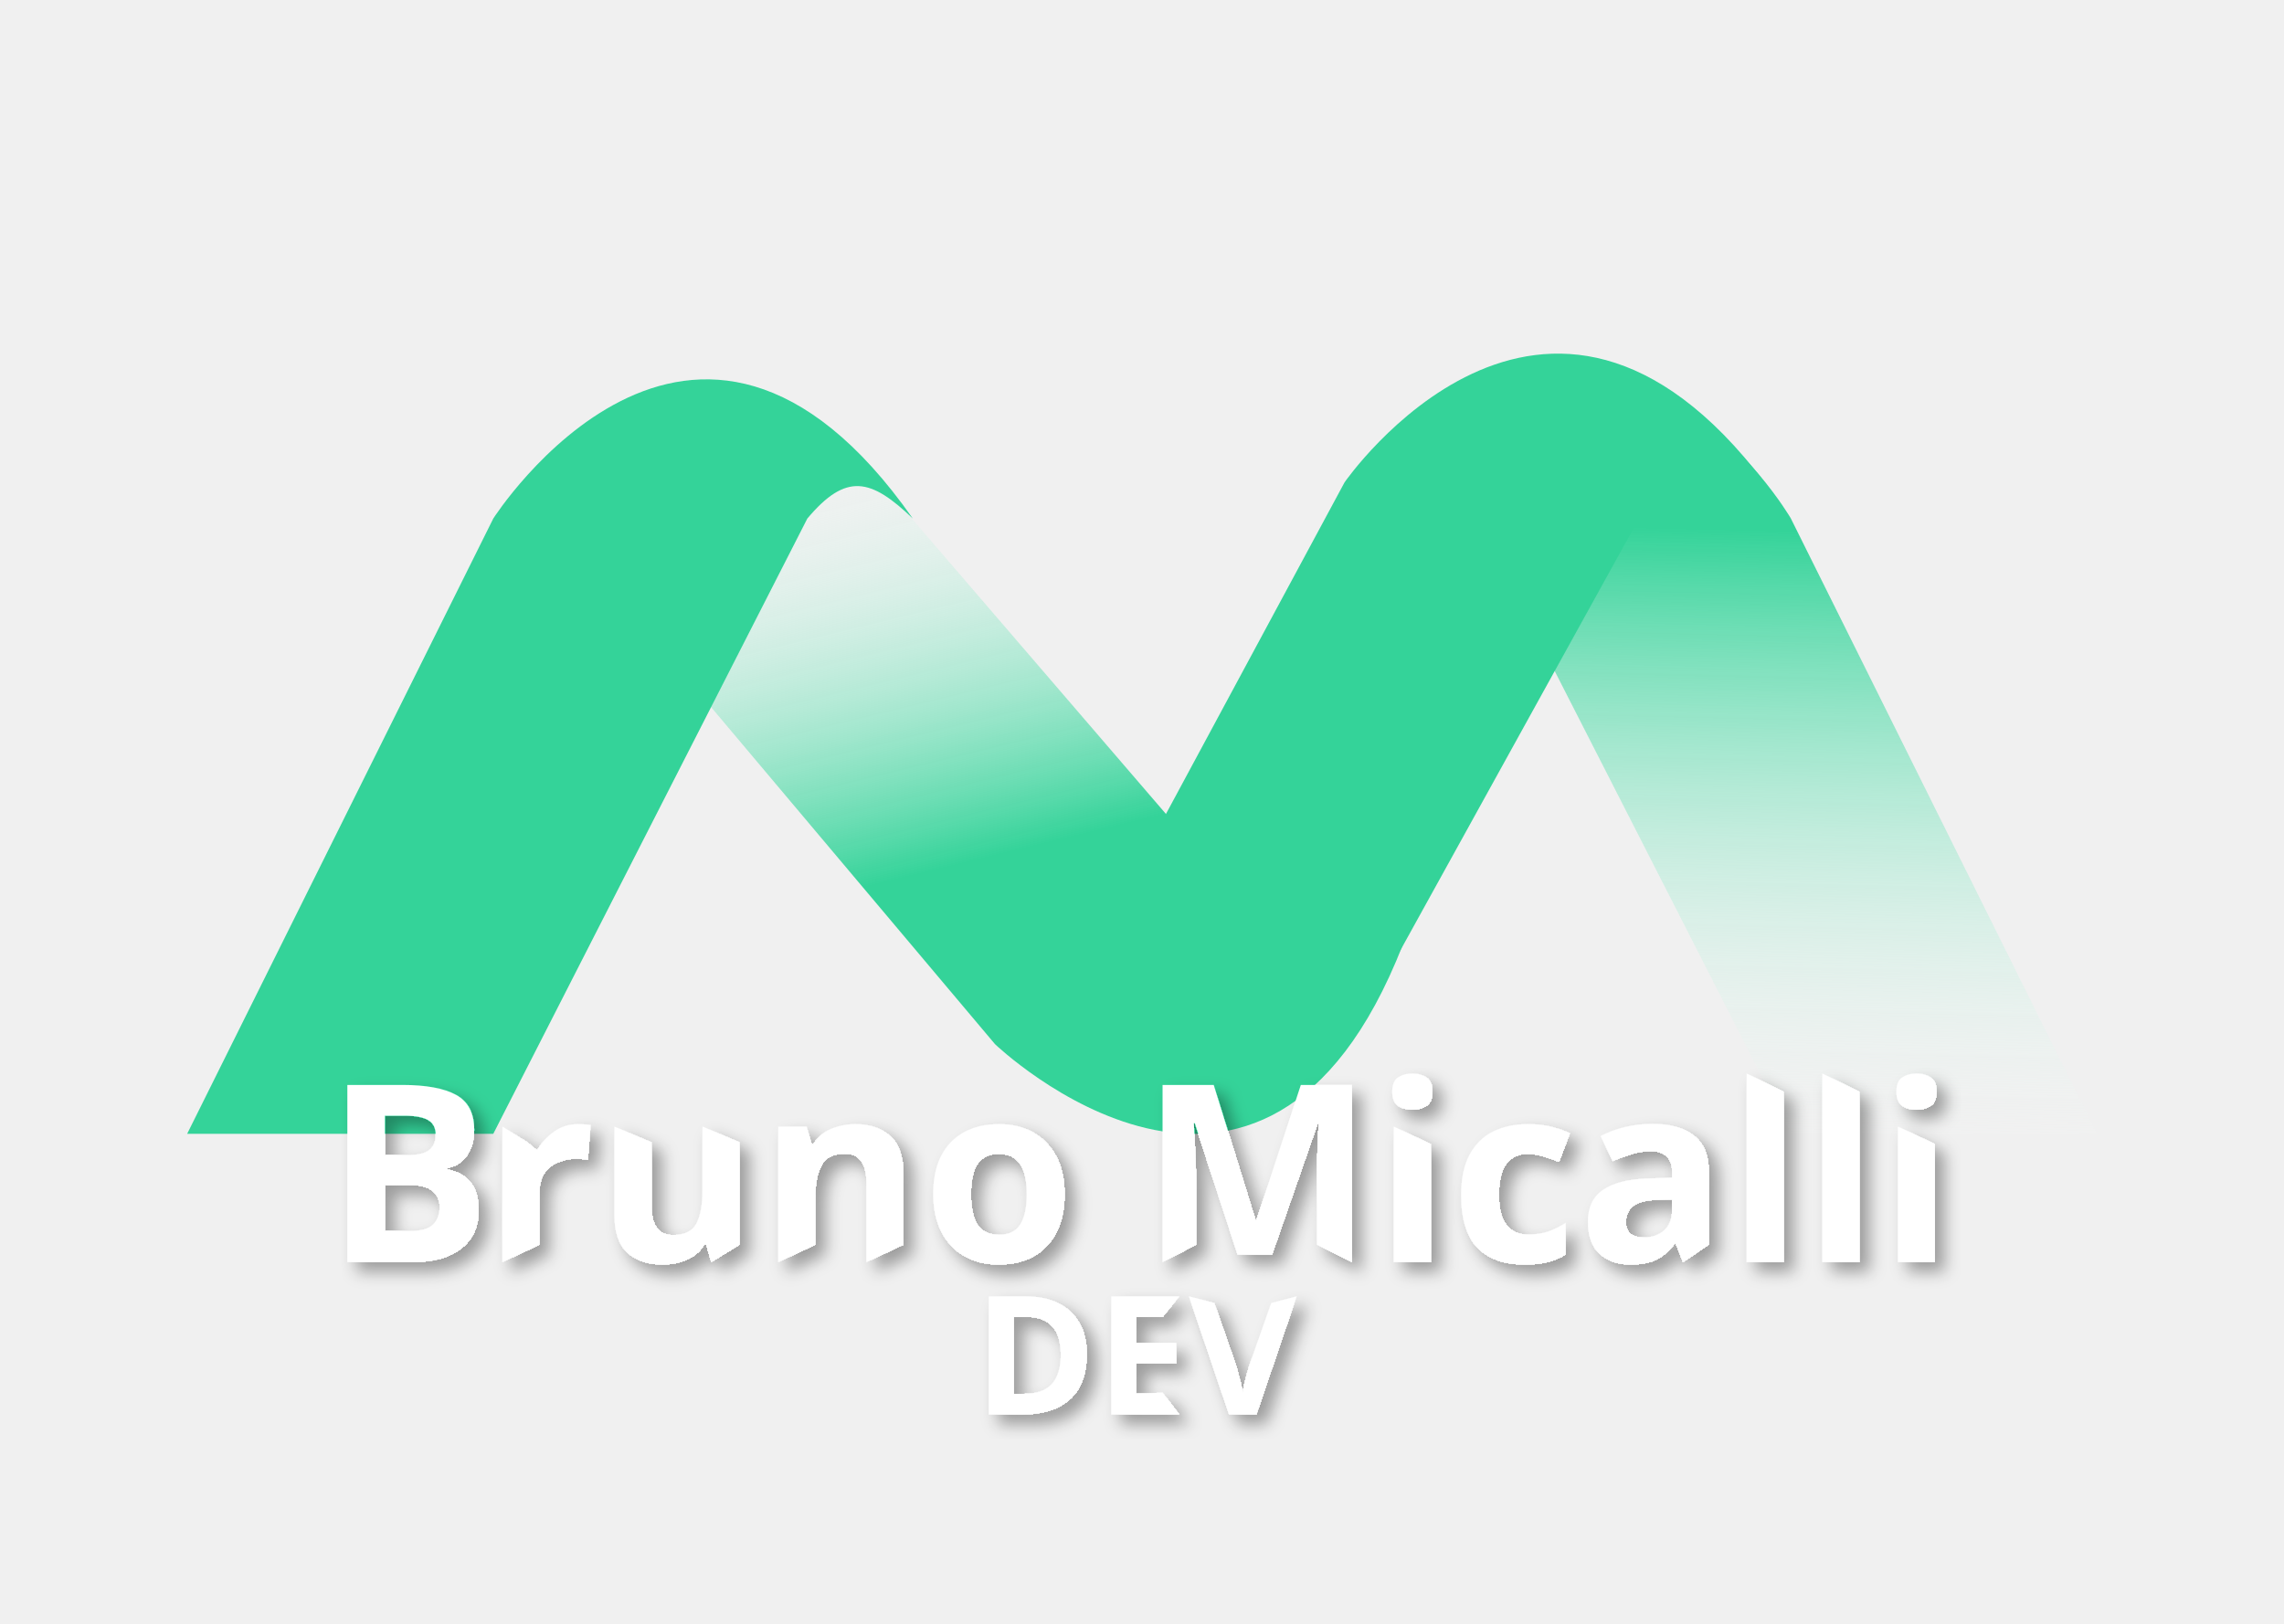
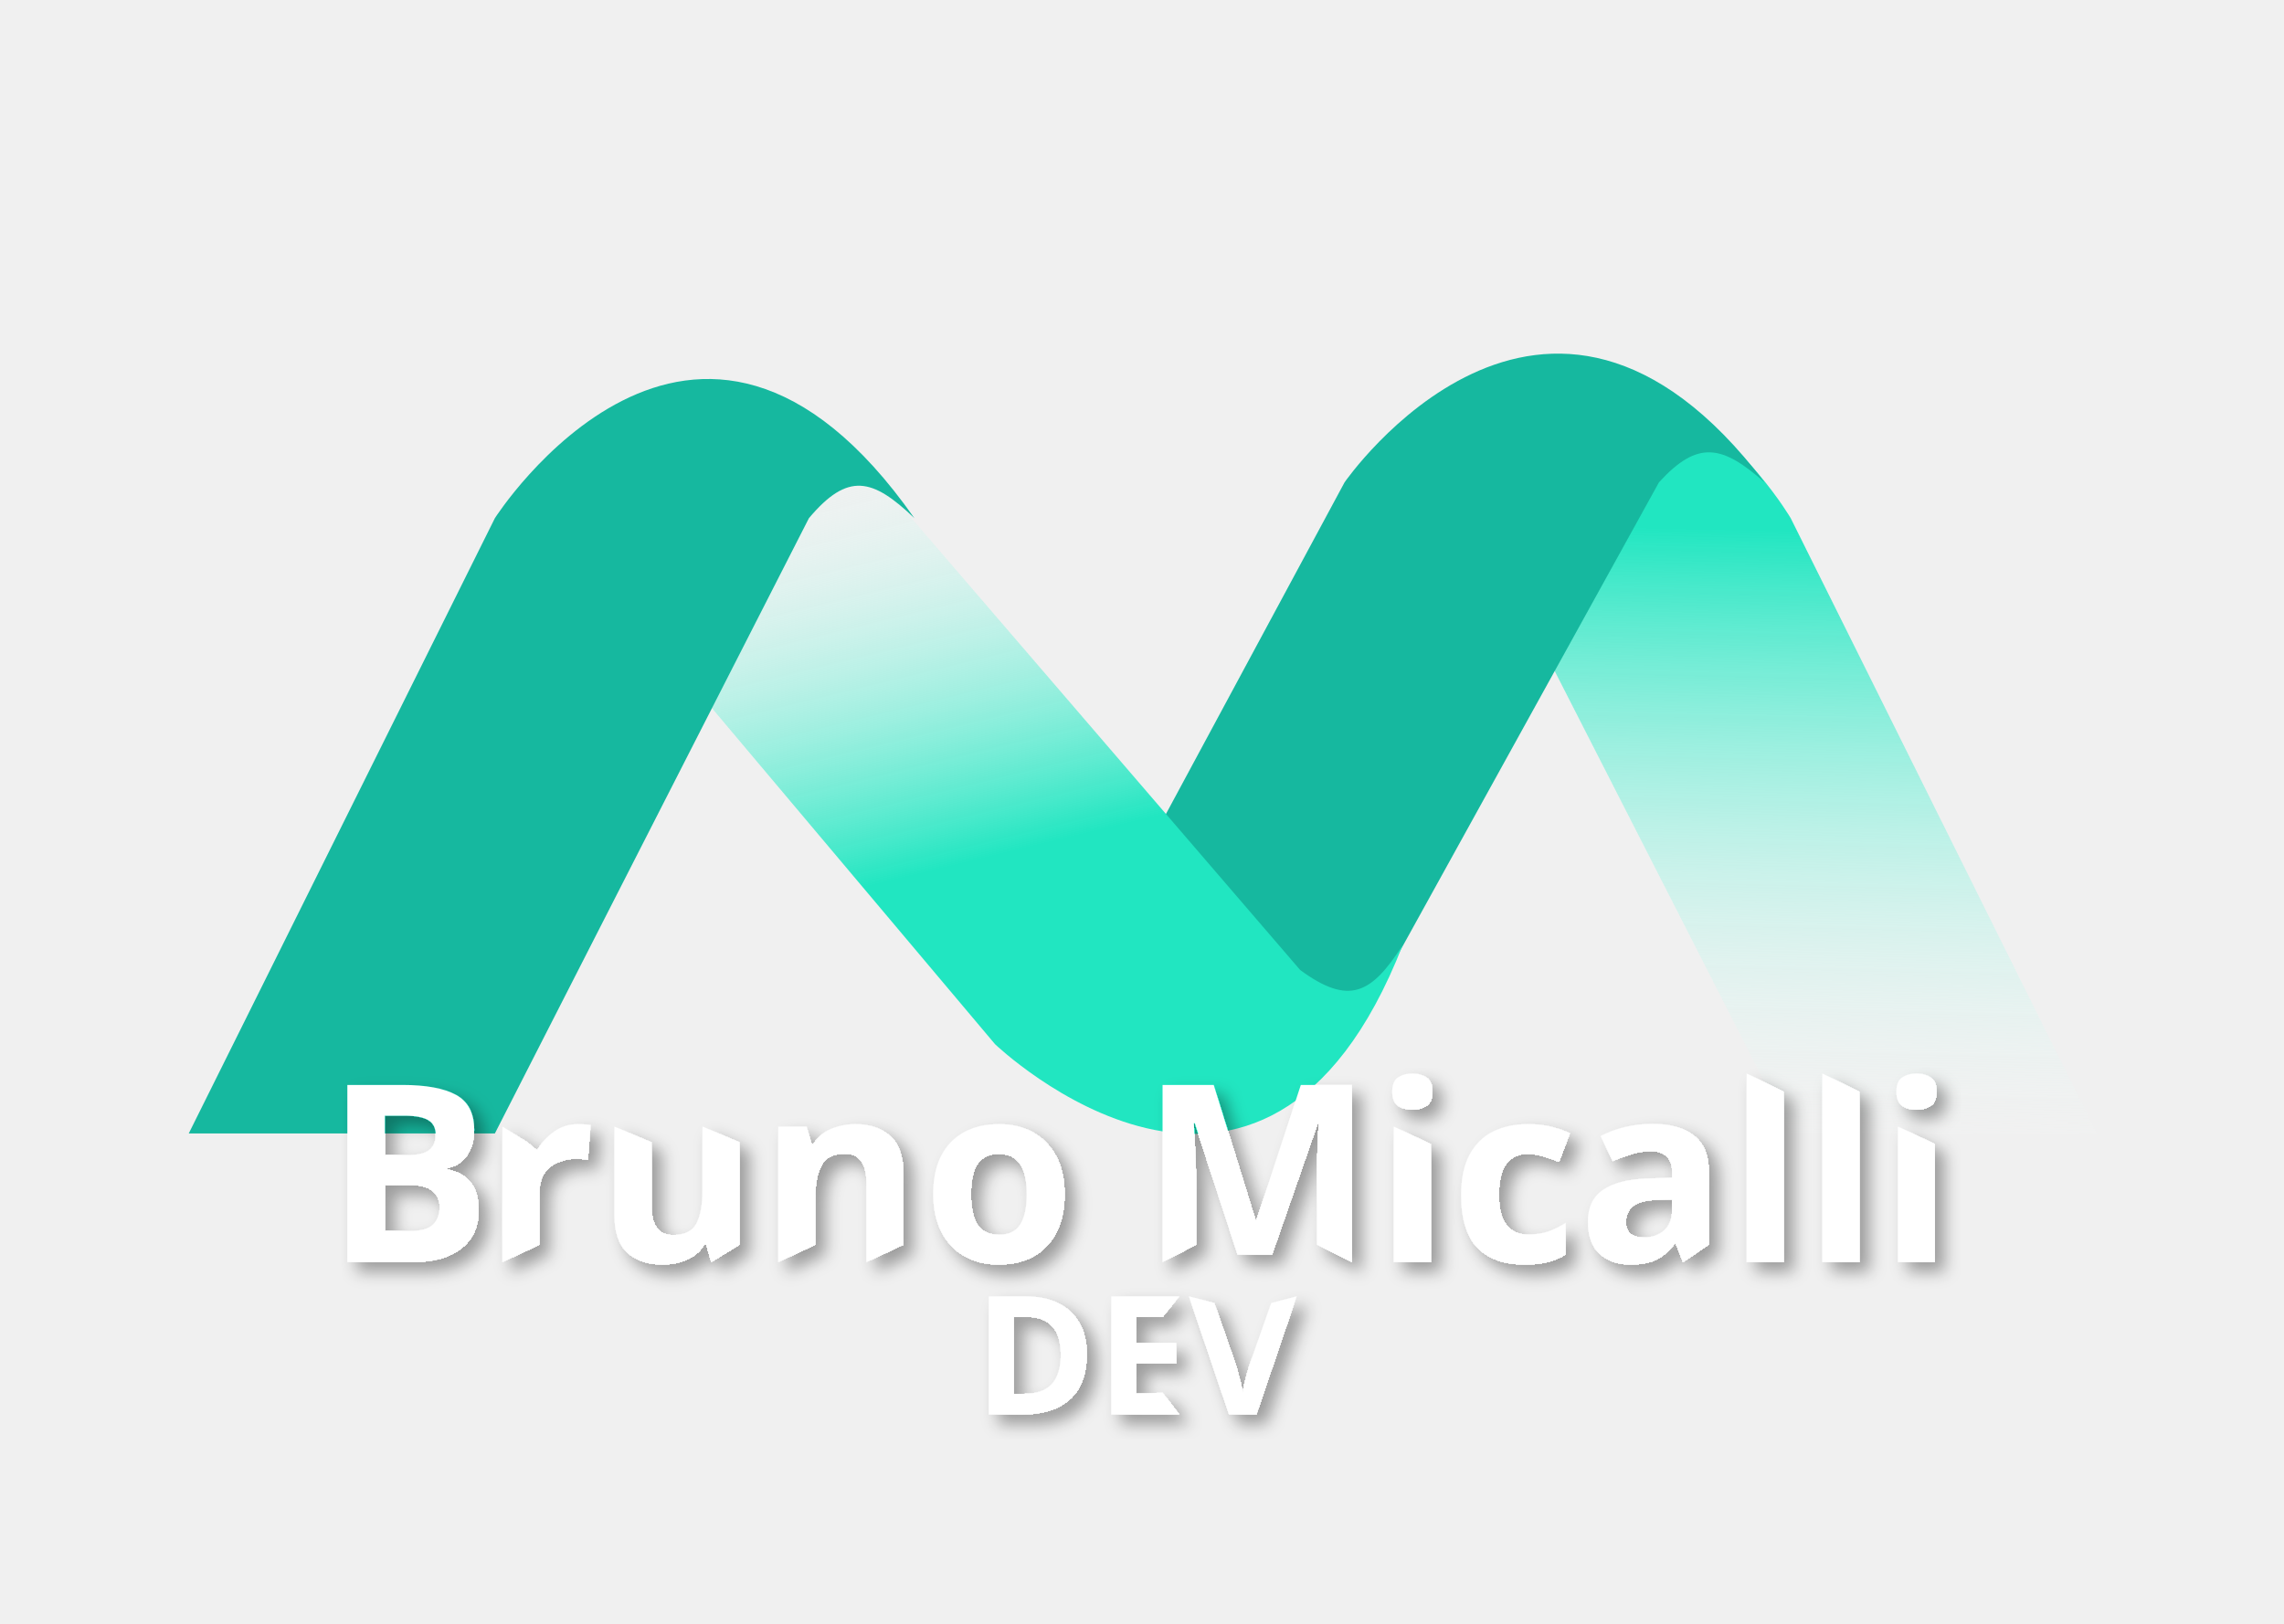
<svg xmlns="http://www.w3.org/2000/svg" width="1440" height="1024" viewBox="0 0 1440 1024" fill="none">
  <path d="M1129 326.778L1322 714.778H1129L931 326.778C906.42 297.566 901.451 301.483 875 326.778C1013.5 129.278 1129 326.778 1129 326.778Z" fill="url(#paint0_linear_13761_3771)" />
-   <path d="M847.711 304.177L654.5 663H847.711L1045.93 304.177C1070.53 277.161 1086.02 280.784 1112.5 304.177C973.849 121.529 847.711 304.177 847.711 304.177Z" fill="#34d399" />
+   <path d="M847.711 304.177L654.5 663H847.711L1045.93 304.177C1070.53 277.161 1086.02 280.784 1112.5 304.177C973.849 121.529 847.711 304.177 847.711 304.177Z" fill="#16B89F" />
  <path d="M627.328 658.464L348.164 327.013C392.569 297.974 430.883 296.354 535.705 281.438L819.729 611.708C850.512 634.29 864.618 626.831 884.348 596.005C796.403 820.626 627.328 658.464 627.328 658.464Z" fill="url(#paint1_linear_13761_3771)" />
-   <path d="M311 327L118 715H311L509 327C533.58 297.788 549.049 301.705 575.5 327C437 129.5 311 327 311 327Z" fill="#34d399" />
+   <path d="M312 326.778L119 714.778H312L510 326.778C534.58 297.566 550.049 301.483 576.5 326.778C438 129.278 312 326.778 312 326.778Z" fill="#16B89F" />
  <g filter="url(#filter0_d_13761_3771)">
    <path d="M253.741 684.195C268.66 684.195 279.927 686.28 287.543 690.451C295.159 694.622 298.966 701.974 298.966 712.505C298.966 718.866 297.454 724.236 294.428 728.616C291.507 732.995 287.282 735.654 281.753 736.593V737.375C285.508 738.105 288.899 739.408 291.924 741.285C294.95 743.162 297.349 745.873 299.123 749.418C300.897 752.964 301.783 757.656 301.783 763.495C301.783 773.61 298.132 781.535 290.829 787.27C283.526 793.005 273.511 795.872 260.783 795.872H239.891H244.308H219V684.195H253.741ZM256.401 728.459C263.287 728.459 268.034 727.364 270.642 725.175C273.354 722.985 274.711 719.804 274.711 715.634C274.711 711.358 273.146 708.282 270.016 706.405C266.886 704.528 261.93 703.59 255.149 703.59H242.63V728.459H256.401ZM242.63 747.229V776.321H258.123C265.217 776.321 270.172 774.965 272.989 772.254C275.806 769.439 277.214 765.737 277.214 761.149C277.214 756.978 275.754 753.641 272.833 751.139C270.016 748.532 264.852 747.229 257.34 747.229H242.63Z" fill="white" />
    <path d="M364.518 708.908C365.666 708.908 367.022 708.96 368.587 709.064C370.152 709.169 371.404 709.325 372.343 709.533L370.621 731.431C369.891 731.222 368.795 731.066 367.335 730.962C365.979 730.753 364.779 730.649 363.736 730.649C359.771 730.649 355.963 731.379 352.312 732.839C348.66 734.194 345.687 736.436 343.392 739.564C341.201 742.693 340.106 746.968 340.106 752.39V784.924L316.789 795.872V710.472L332.5 720.326L337.915 724.862H339.01C341.514 720.482 344.957 716.728 349.339 713.6C353.72 710.472 358.78 708.908 364.518 708.908Z" fill="white" />
    <path d="M466.253 720.327V784.925L448.413 795.873L445.283 784.925H444.031C441.319 789.304 437.563 792.484 432.764 794.466C428.069 796.447 423.061 797.438 417.741 797.438C408.56 797.438 401.205 794.987 395.676 790.086C390.146 785.081 387.382 777.104 387.382 766.155V710.473L410.699 720.327V760.368C410.699 766.416 411.794 771.004 413.985 774.132C416.176 777.26 419.671 778.825 424.47 778.825C431.564 778.825 436.415 776.426 439.023 771.63C441.632 766.729 442.936 759.742 442.936 750.671V710.473L466.253 720.327Z" fill="white" />
    <path d="M539.213 708.908C548.393 708.908 555.748 711.41 561.278 716.416C566.807 721.316 569.572 729.241 569.572 740.19V784.924L546.255 795.872V745.977C546.255 739.825 545.159 735.237 542.968 732.213C540.777 729.085 537.282 727.521 532.483 727.521C525.389 727.521 520.538 729.971 517.93 734.872C515.322 739.669 514.018 746.603 514.018 755.675V784.924L490.701 795.872V710.472H508.54L511.67 721.421H512.922C515.635 717.041 519.338 713.861 524.033 711.88C528.832 709.898 533.892 708.908 539.213 708.908Z" fill="white" />
    <path d="M671.169 753.016C671.169 767.197 667.414 778.146 659.902 785.862C652.495 793.578 642.375 797.437 629.543 797.437C621.614 797.437 614.52 795.716 608.26 792.275C602.105 788.834 597.254 783.829 593.707 777.259C590.159 770.586 588.386 762.505 588.386 753.016C588.386 738.834 592.09 727.938 599.497 720.326C606.904 712.714 617.076 708.908 630.012 708.908C638.045 708.908 645.14 710.628 651.295 714.069C657.45 717.51 662.301 722.516 665.849 729.085C669.396 735.55 671.169 743.527 671.169 753.016ZM612.172 753.016C612.172 761.462 613.529 767.875 616.241 772.254C619.058 776.53 623.596 778.667 629.856 778.667C636.011 778.667 640.445 776.53 643.158 772.254C645.974 767.875 647.383 761.462 647.383 753.016C647.383 744.57 645.974 738.261 643.158 734.09C640.445 729.815 635.959 727.677 629.699 727.677C623.544 727.677 619.058 729.815 616.241 734.09C613.529 738.261 612.172 744.57 612.172 753.016Z" fill="white" />
    <path d="M780.228 791.181L753.312 708.282H752.686C752.79 710.368 752.947 713.496 753.155 717.667C753.364 721.838 753.573 726.322 753.781 731.118C753.99 735.811 754.094 740.086 754.094 743.944V784.924L732.968 795.872V684.195H765.205L791.652 769.595H792.122L820.133 684.195H852.37V795.872L830.305 784.924V743.005C830.305 739.46 830.357 735.393 830.462 730.805C830.67 726.217 830.827 721.89 830.931 717.823C831.14 713.652 831.296 710.524 831.401 708.439H830.775L801.98 791.181H780.228Z" fill="white" />
    <path d="M890.454 677C893.896 677 896.87 677.834 899.374 679.503C901.877 681.067 903.129 684.038 903.129 688.418C903.129 692.693 901.877 695.665 899.374 697.333C896.87 699.002 893.896 699.836 890.454 699.836C886.907 699.836 883.881 699.002 881.377 697.333C878.978 695.665 877.778 692.693 877.778 688.418C877.778 684.038 878.978 681.067 881.377 679.503C883.881 677.834 886.907 677 890.454 677ZM902.034 721.421V795.872H878.717V710.472L902.034 721.421Z" fill="white" />
    <path d="M961.138 797.437C948.41 797.437 938.552 793.943 931.562 786.957C924.676 779.866 921.233 768.761 921.233 753.641C921.233 743.214 923.007 734.716 926.554 728.146C930.101 721.577 935.004 716.728 941.264 713.6C947.628 710.472 954.931 708.908 963.173 708.908C969.015 708.908 974.075 709.481 978.352 710.628C982.734 711.775 986.542 713.131 989.776 714.695L982.89 732.682C979.239 731.222 975.796 730.023 972.562 729.085C969.432 728.146 966.302 727.677 963.173 727.677C951.071 727.677 945.02 736.28 945.02 753.485C945.02 762.035 946.585 768.344 949.714 772.411C952.949 776.477 957.435 778.511 963.173 778.511C968.076 778.511 972.406 777.885 976.161 776.634C979.917 775.278 983.569 773.453 987.116 771.159V791.024C983.569 793.318 979.813 794.934 975.848 795.872C971.988 796.915 967.085 797.437 961.138 797.437Z" fill="white" />
    <path d="M1041.84 708.75C1053.31 708.75 1062.08 711.253 1068.13 716.258C1074.28 721.159 1077.36 728.719 1077.36 738.938V784.923L1061.08 795.871L1056.55 784.297H1055.92C1052.27 788.885 1048.41 792.222 1044.34 794.307C1040.27 796.393 1034.69 797.436 1027.6 797.436C1019.98 797.436 1013.67 795.246 1008.66 790.866C1003.65 786.382 1001.15 779.553 1001.15 770.376C1001.15 761.305 1004.33 754.631 1010.69 750.356C1017.06 745.976 1026.6 743.578 1039.33 743.161L1054.2 742.692V738.938C1054.2 734.454 1053 731.169 1050.6 729.084C1048.3 726.998 1045.07 725.956 1040.9 725.956C1036.72 725.956 1032.66 726.581 1028.69 727.833C1024.73 728.98 1020.76 730.439 1016.8 732.212L1009.13 716.415C1013.72 714.016 1018.78 712.139 1024.31 710.784C1029.94 709.428 1035.78 708.75 1041.84 708.75ZM1045.12 756.612C1037.61 756.821 1032.39 758.176 1029.47 760.679C1026.55 763.181 1025.09 766.466 1025.09 770.533C1025.09 774.078 1026.13 776.633 1028.22 778.197C1030.31 779.657 1033.02 780.387 1036.36 780.387C1041.37 780.387 1045.59 778.927 1049.03 776.007C1052.48 772.983 1054.2 768.76 1054.2 763.338V756.299L1045.12 756.612Z" fill="white" />
    <path d="M1124.54 795.872H1101.23V677L1124.54 688.418V795.872Z" fill="white" />
    <path d="M1172.22 795.872H1148.91V677L1172.22 688.418V795.872Z" fill="white" />
    <path d="M1208.32 677C1211.77 677 1214.74 677.834 1217.24 679.503C1219.75 681.067 1221 684.038 1221 688.418C1221 692.693 1219.75 695.665 1217.24 697.333C1214.74 699.002 1211.77 699.836 1208.32 699.836C1204.78 699.836 1201.75 699.002 1199.25 697.333C1196.85 695.665 1195.65 692.693 1195.65 688.418C1195.65 684.038 1196.85 681.067 1199.25 679.503C1201.75 677.834 1204.78 677 1208.32 677ZM1219.9 721.421V795.872H1196.59V710.472L1219.9 721.421Z" fill="white" />
    <path d="M685.173 854.045C685.173 866.628 681.591 876.117 674.428 882.512C667.333 888.838 657.353 892.001 644.486 892.001H623.412V817.549H646.781C654.571 817.549 661.317 818.94 667.02 821.72C672.793 824.501 677.244 828.602 680.374 834.025C683.574 839.377 685.173 846.051 685.173 854.045ZM668.794 854.462C668.794 846.19 666.986 840.142 663.369 836.319C659.752 832.426 654.501 830.479 647.616 830.479H639.165V878.967H645.946C661.178 878.967 668.794 870.799 668.794 854.462Z" fill="white" />
    <path d="M743.516 892.001H700.638V817.549H743.516L732.968 830.479H716.391V846.85H741.639V859.78H716.391V878.967L732.968 878.237L743.516 892.001Z" fill="white" />
    <path d="M817.439 817.549L792.088 892.001H774.874L749.627 817.549L765.589 821.72L779.569 861.866C779.847 862.63 780.229 864.056 780.716 866.141C781.273 868.157 781.829 870.312 782.385 872.606C782.942 874.831 783.324 876.707 783.533 878.237C783.742 876.707 784.089 874.831 784.576 872.606C785.133 870.312 785.689 868.157 786.246 866.141C786.802 864.056 787.185 862.63 787.393 861.866L801.477 821.72L817.439 817.549Z" fill="white" />
  </g>
  <defs>
    <filter id="filter0_d_13761_3771" x="215.5" y="673.5" width="1021" height="234" filterUnits="userSpaceOnUse" color-interpolation-filters="sRGB">
      <feFlood flood-opacity="0" result="BackgroundImageFix" />
      <feColorMatrix in="SourceAlpha" type="matrix" values="0 0 0 0 0 0 0 0 0 0 0 0 0 0 0 0 0 0 127 0" result="hardAlpha" />
      <feOffset dx="6" dy="6" />
      <feGaussianBlur stdDeviation="4.75" />
      <feComposite in2="hardAlpha" operator="out" />
      <feColorMatrix type="matrix" values="0 0 0 0 0 0 0 0 0 0 0 0 0 0 0 0 0 0 0.35 0" />
      <feBlend mode="normal" in2="BackgroundImageFix" result="effect1_dropShadow_13761_3771" />
      <feBlend mode="normal" in="SourceGraphic" in2="effect1_dropShadow_13761_3771" result="shape" />
    </filter>
    <linearGradient id="paint0_linear_13761_3771" x1="1093.25" y1="239" x2="1082" y2="727" gradientUnits="userSpaceOnUse">
-       <stop offset="0.194" stop-color="#34d399" />
+       <stop offset="0.194" stop-color="#21E6C1" />
      <stop offset="1" stop-color="white" stop-opacity="0" />
    </linearGradient>
    <linearGradient id="paint1_linear_13761_3771" x1="682.795" y1="735.317" x2="567.923" y2="262.62" gradientUnits="userSpaceOnUse">
-       <stop offset="0.418" stop-color="#34d399" />
+       <stop offset="0.418" stop-color="#21E6C1" />
      <stop offset="1" stop-color="white" stop-opacity="0" />
    </linearGradient>
  </defs>
</svg>
